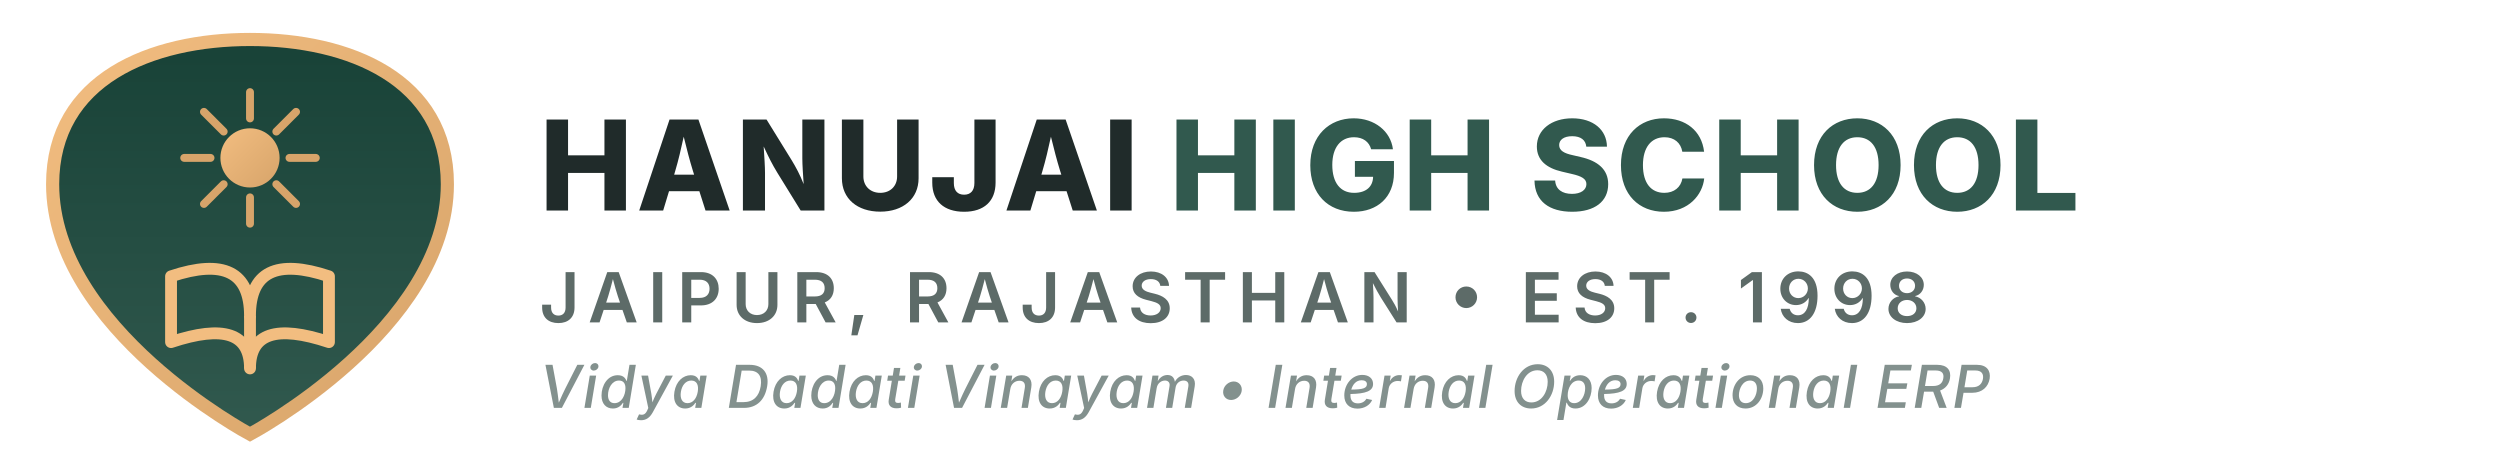
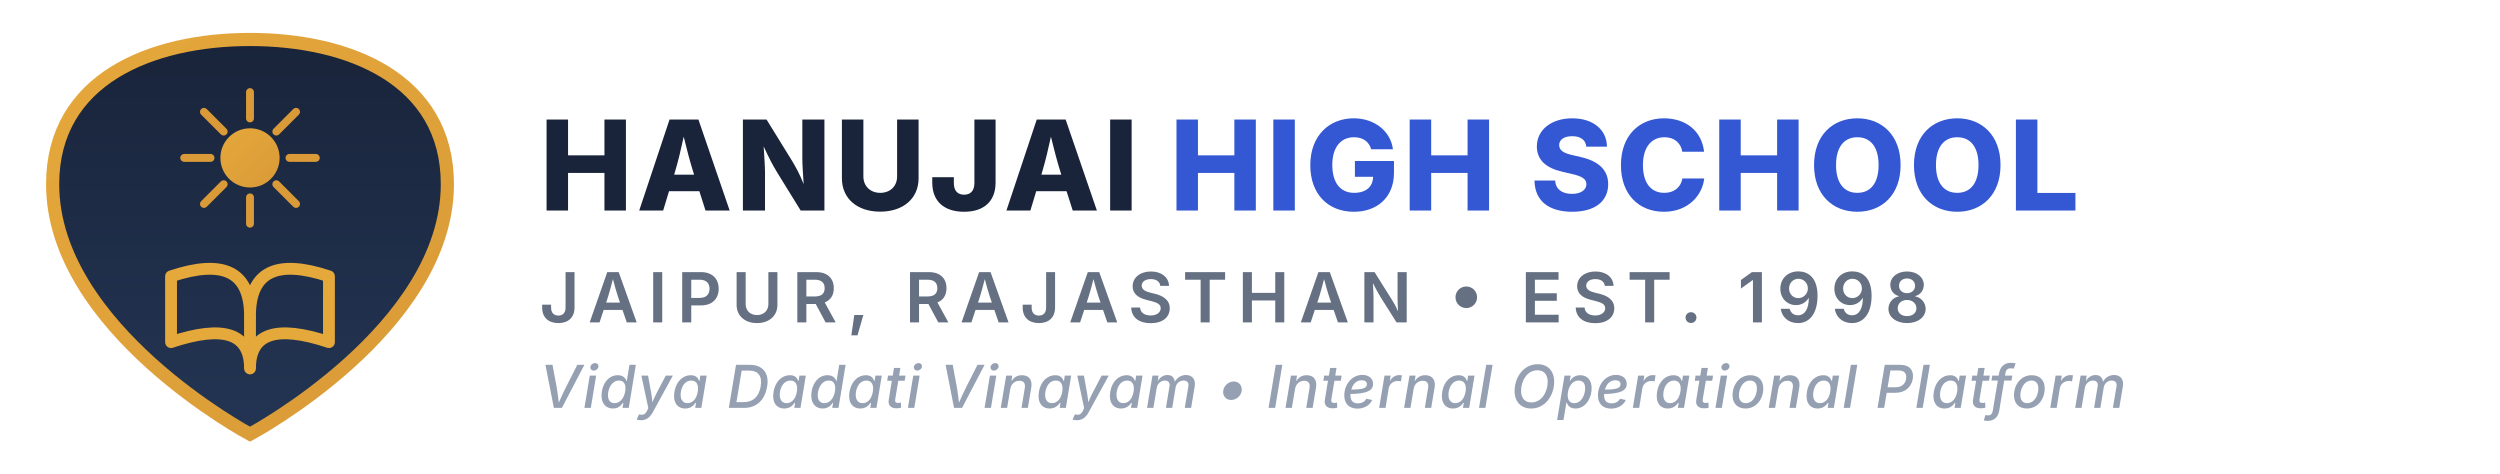
<svg xmlns="http://www.w3.org/2000/svg" viewBox="0 0 380 72" width="380" height="72">
  <defs>
    <linearGradient id="shieldGrad" x1="0%" y1="0%" x2="0%" y2="100%">
-       <stop offset="0%" stop-color="#184237" />
-       <stop offset="100%" stop-color="#31594e" />
+       <stop offset="0%" stop-color="#19243A" />
+       <stop offset="100%" stop-color="#233554" />
    </linearGradient>
    <linearGradient id="goldGrad" x1="0%" y1="0%" x2="100%" y2="100%">
-       <stop offset="0%" stop-color="#f2bd80" />
-       <stop offset="100%" stop-color="#d7a46a" />
+       <stop offset="0%" stop-color="#E5A83B" />
+       <stop offset="100%" stop-color="#D99A37" />
    </linearGradient>
  </defs>
  <g transform="translate(8, 6)">
    <path d="M30 0 C45 0 60 6 60 22 C60 44 30 60 30 60 C30 60 0 44 0 22 C0 6 15 0 30 0 Z" fill="url(#shieldGrad)" stroke="url(#goldGrad)" stroke-width="2" />
    <circle cx="30" cy="18" r="4.5" fill="url(#goldGrad)" />
-     <path d="M30 8 L30 12 M30 24 L30 28 M20 18 L24 18 M36 18 L40 18 M23 11 L26 14 M34 22 L37 25 M23 25 L26 22 M34 14 L37 11" stroke="#d7a46a" stroke-width="1.2" stroke-linecap="round" />
-     <path d="M18 36 Q30 32 30 42 Q30 32 42 36 L42 46 Q30 42 30 50 Q30 42 18 46 Z" fill="none" stroke="#f2bd80" stroke-width="1.8" stroke-linejoin="round" />
-     <line x1="30" y1="42" x2="30" y2="50" stroke="#f2bd80" stroke-width="1.8" />
+     <path d="M30 8 L30 12 M30 24 L30 28 M20 18 L24 18 M36 18 L40 18 M23 11 L26 14 M34 22 L37 25 M23 25 L26 22 M34 14 L37 11" stroke="#D99A37" stroke-width="1.2" stroke-linecap="round" />
+     <path d="M18 36 Q30 32 30 42 Q30 32 42 36 L42 46 Q30 42 30 50 Q30 42 18 46 Z" fill="none" stroke="#E5A83B" stroke-width="1.8" stroke-linejoin="round" />
+     <line x1="30" y1="42" x2="30" y2="50" stroke="#E5A83B" stroke-width="1.8" />
  </g>
  <g transform="translate(82, 24)">
-     <text x="0" y="8" font-family="'Inter', sans-serif" font-weight="800" font-size="19" fill="#202b2a" letter-spacing="0.5">
-       HANUJAI <tspan fill="#31594e">HIGH SCHOOL</tspan>
+     <text x="0" y="8" font-family="'Inter', sans-serif" font-weight="800" font-size="19" fill="#19243A" letter-spacing="0.5">
+       HANUJAI <tspan fill="#3458D4">HIGH SCHOOL</tspan>
    </text>
-     <text x="0" y="25" font-family="'Inter', sans-serif" font-weight="600" font-size="10.5" fill="#5d6b68" letter-spacing="1.5">
+     <text x="0" y="25" font-family="'Inter', sans-serif" font-weight="600" font-size="10.5" fill="#657083" letter-spacing="1.5">
      JAIPUR, RAJASTHAN • EST. 1998
    </text>
-     <text x="0" y="38" font-family="'Inter', sans-serif" font-weight="500" font-style="italic" font-size="9" fill="#83918e" letter-spacing="0.2">
-       Vidya Dadati Vinayam • Internal Operational ERP
+     <text x="0" y="38" font-family="'Inter', sans-serif" font-weight="500" font-style="italic" font-size="9" fill="#95A0B2" letter-spacing="0.2">
+       Vidya Dadati Vinayam • Internal Operational Platform
    </text>
  </g>
</svg>
